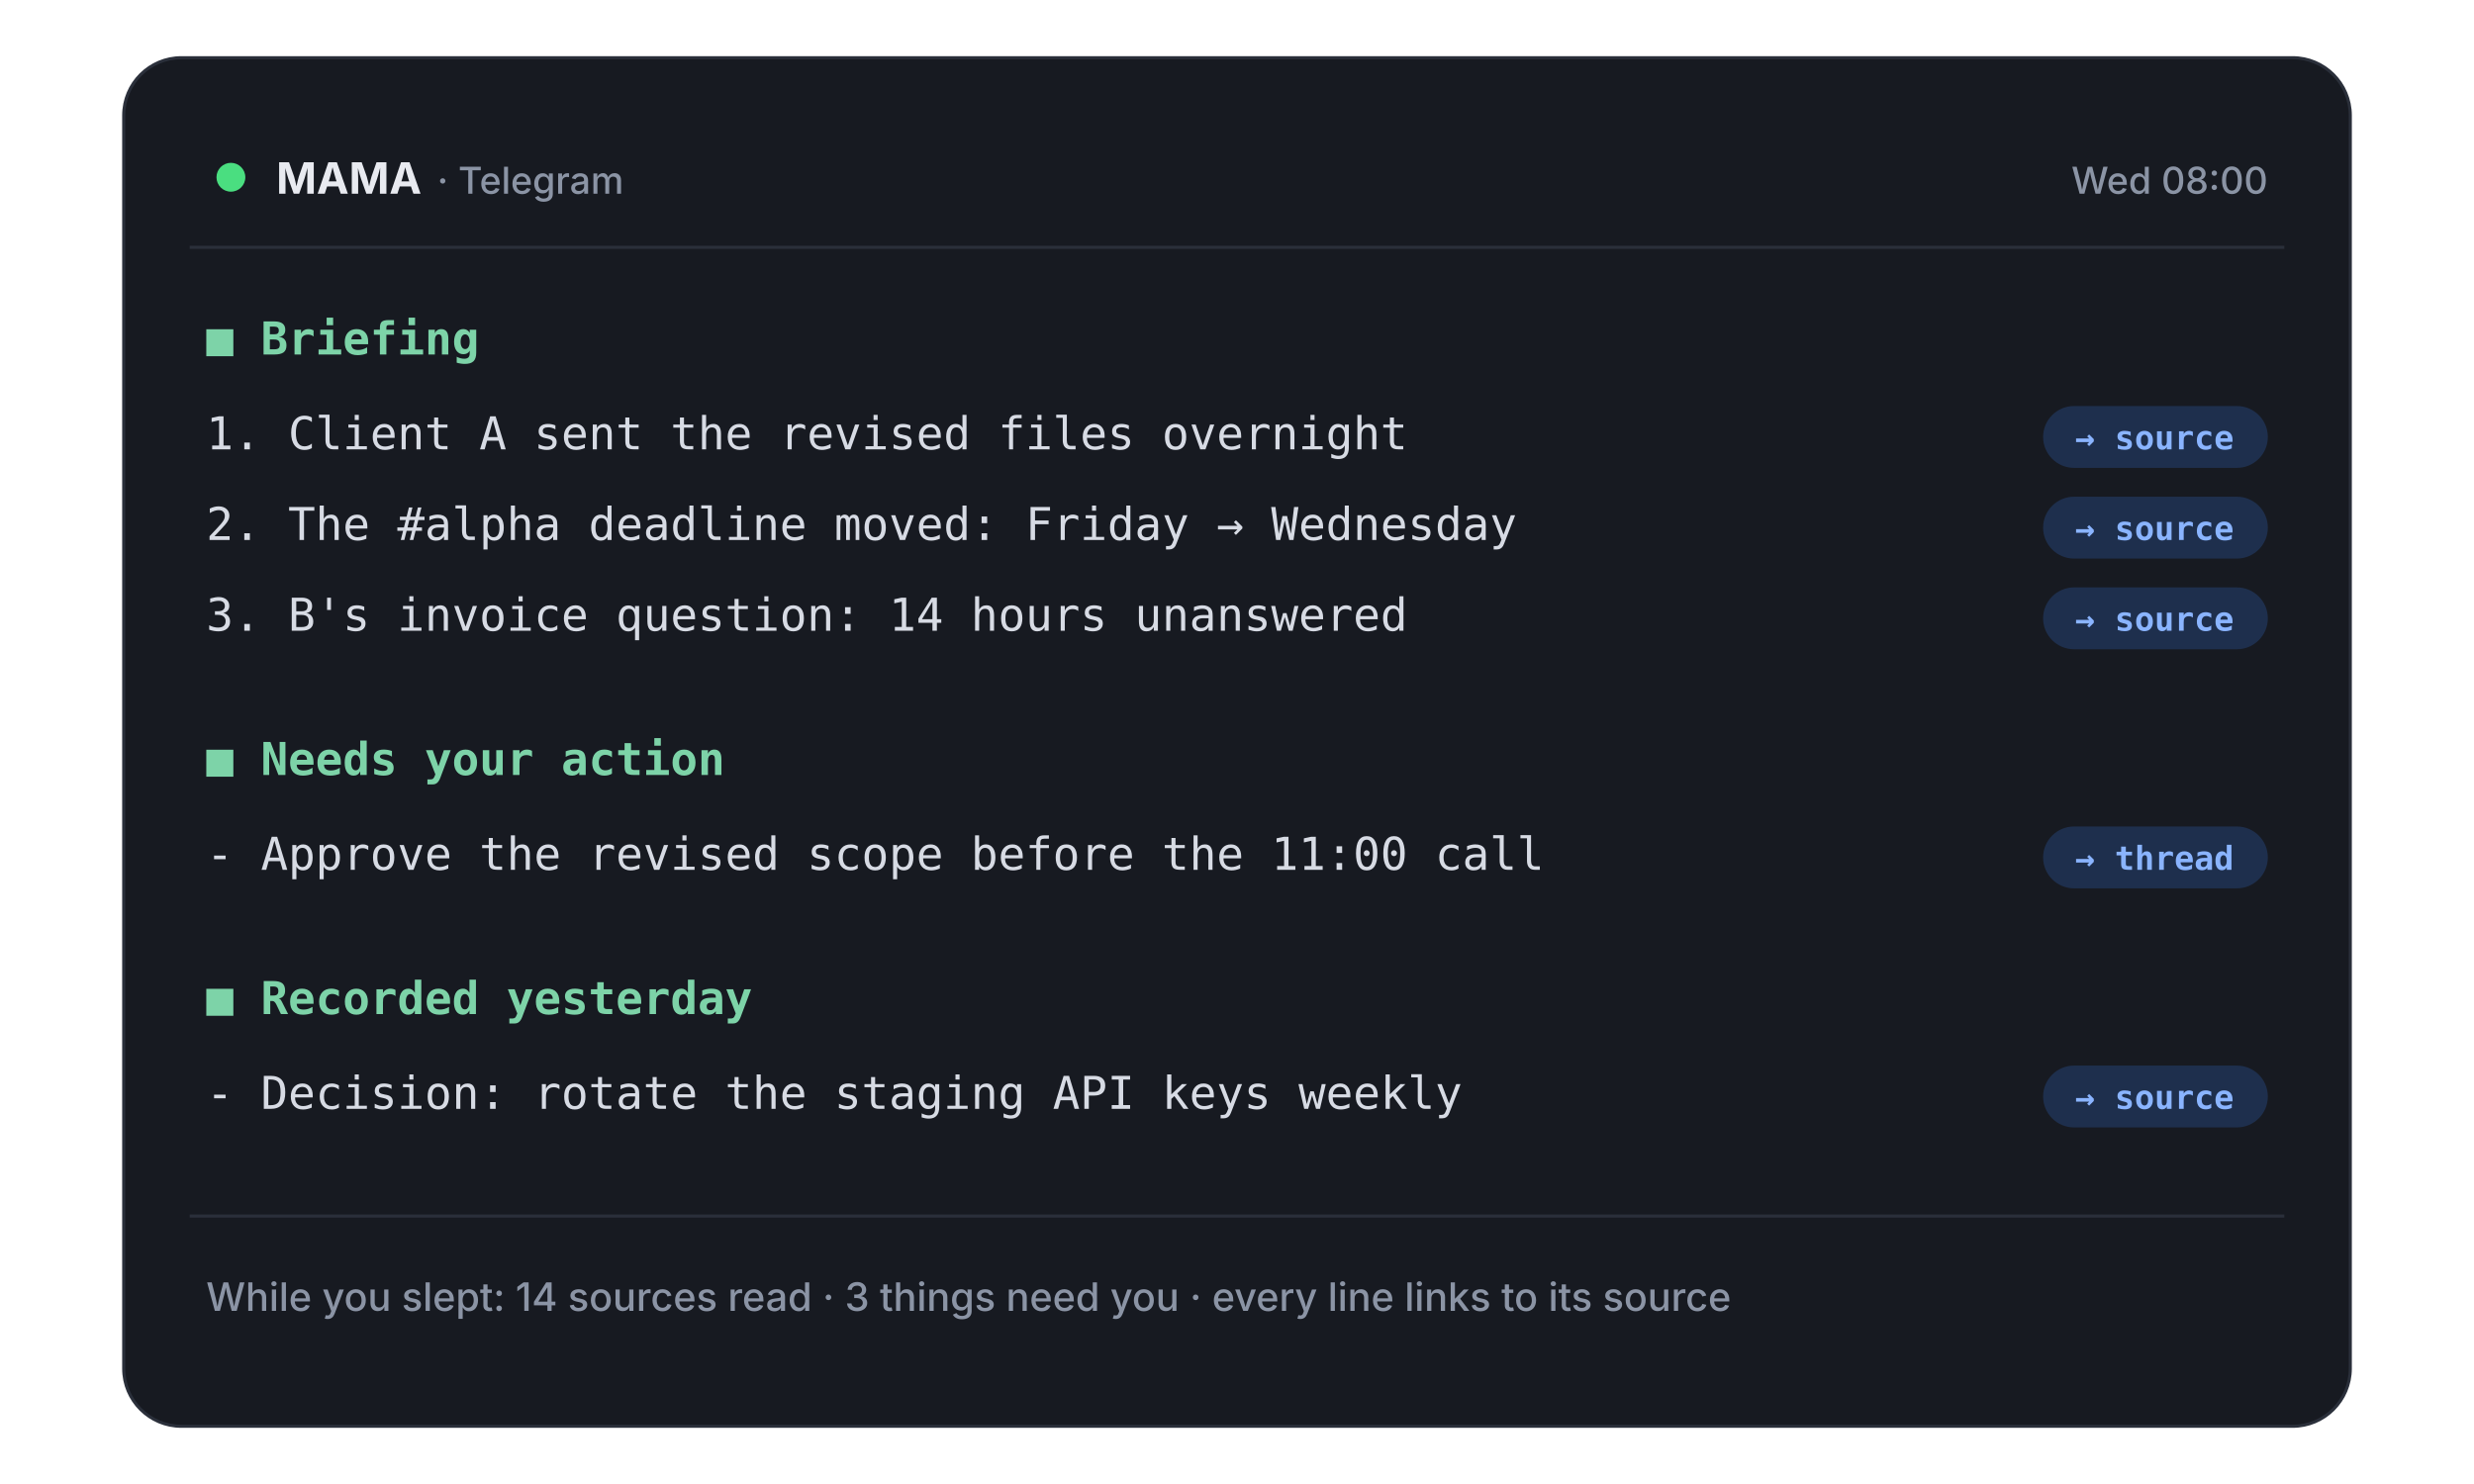
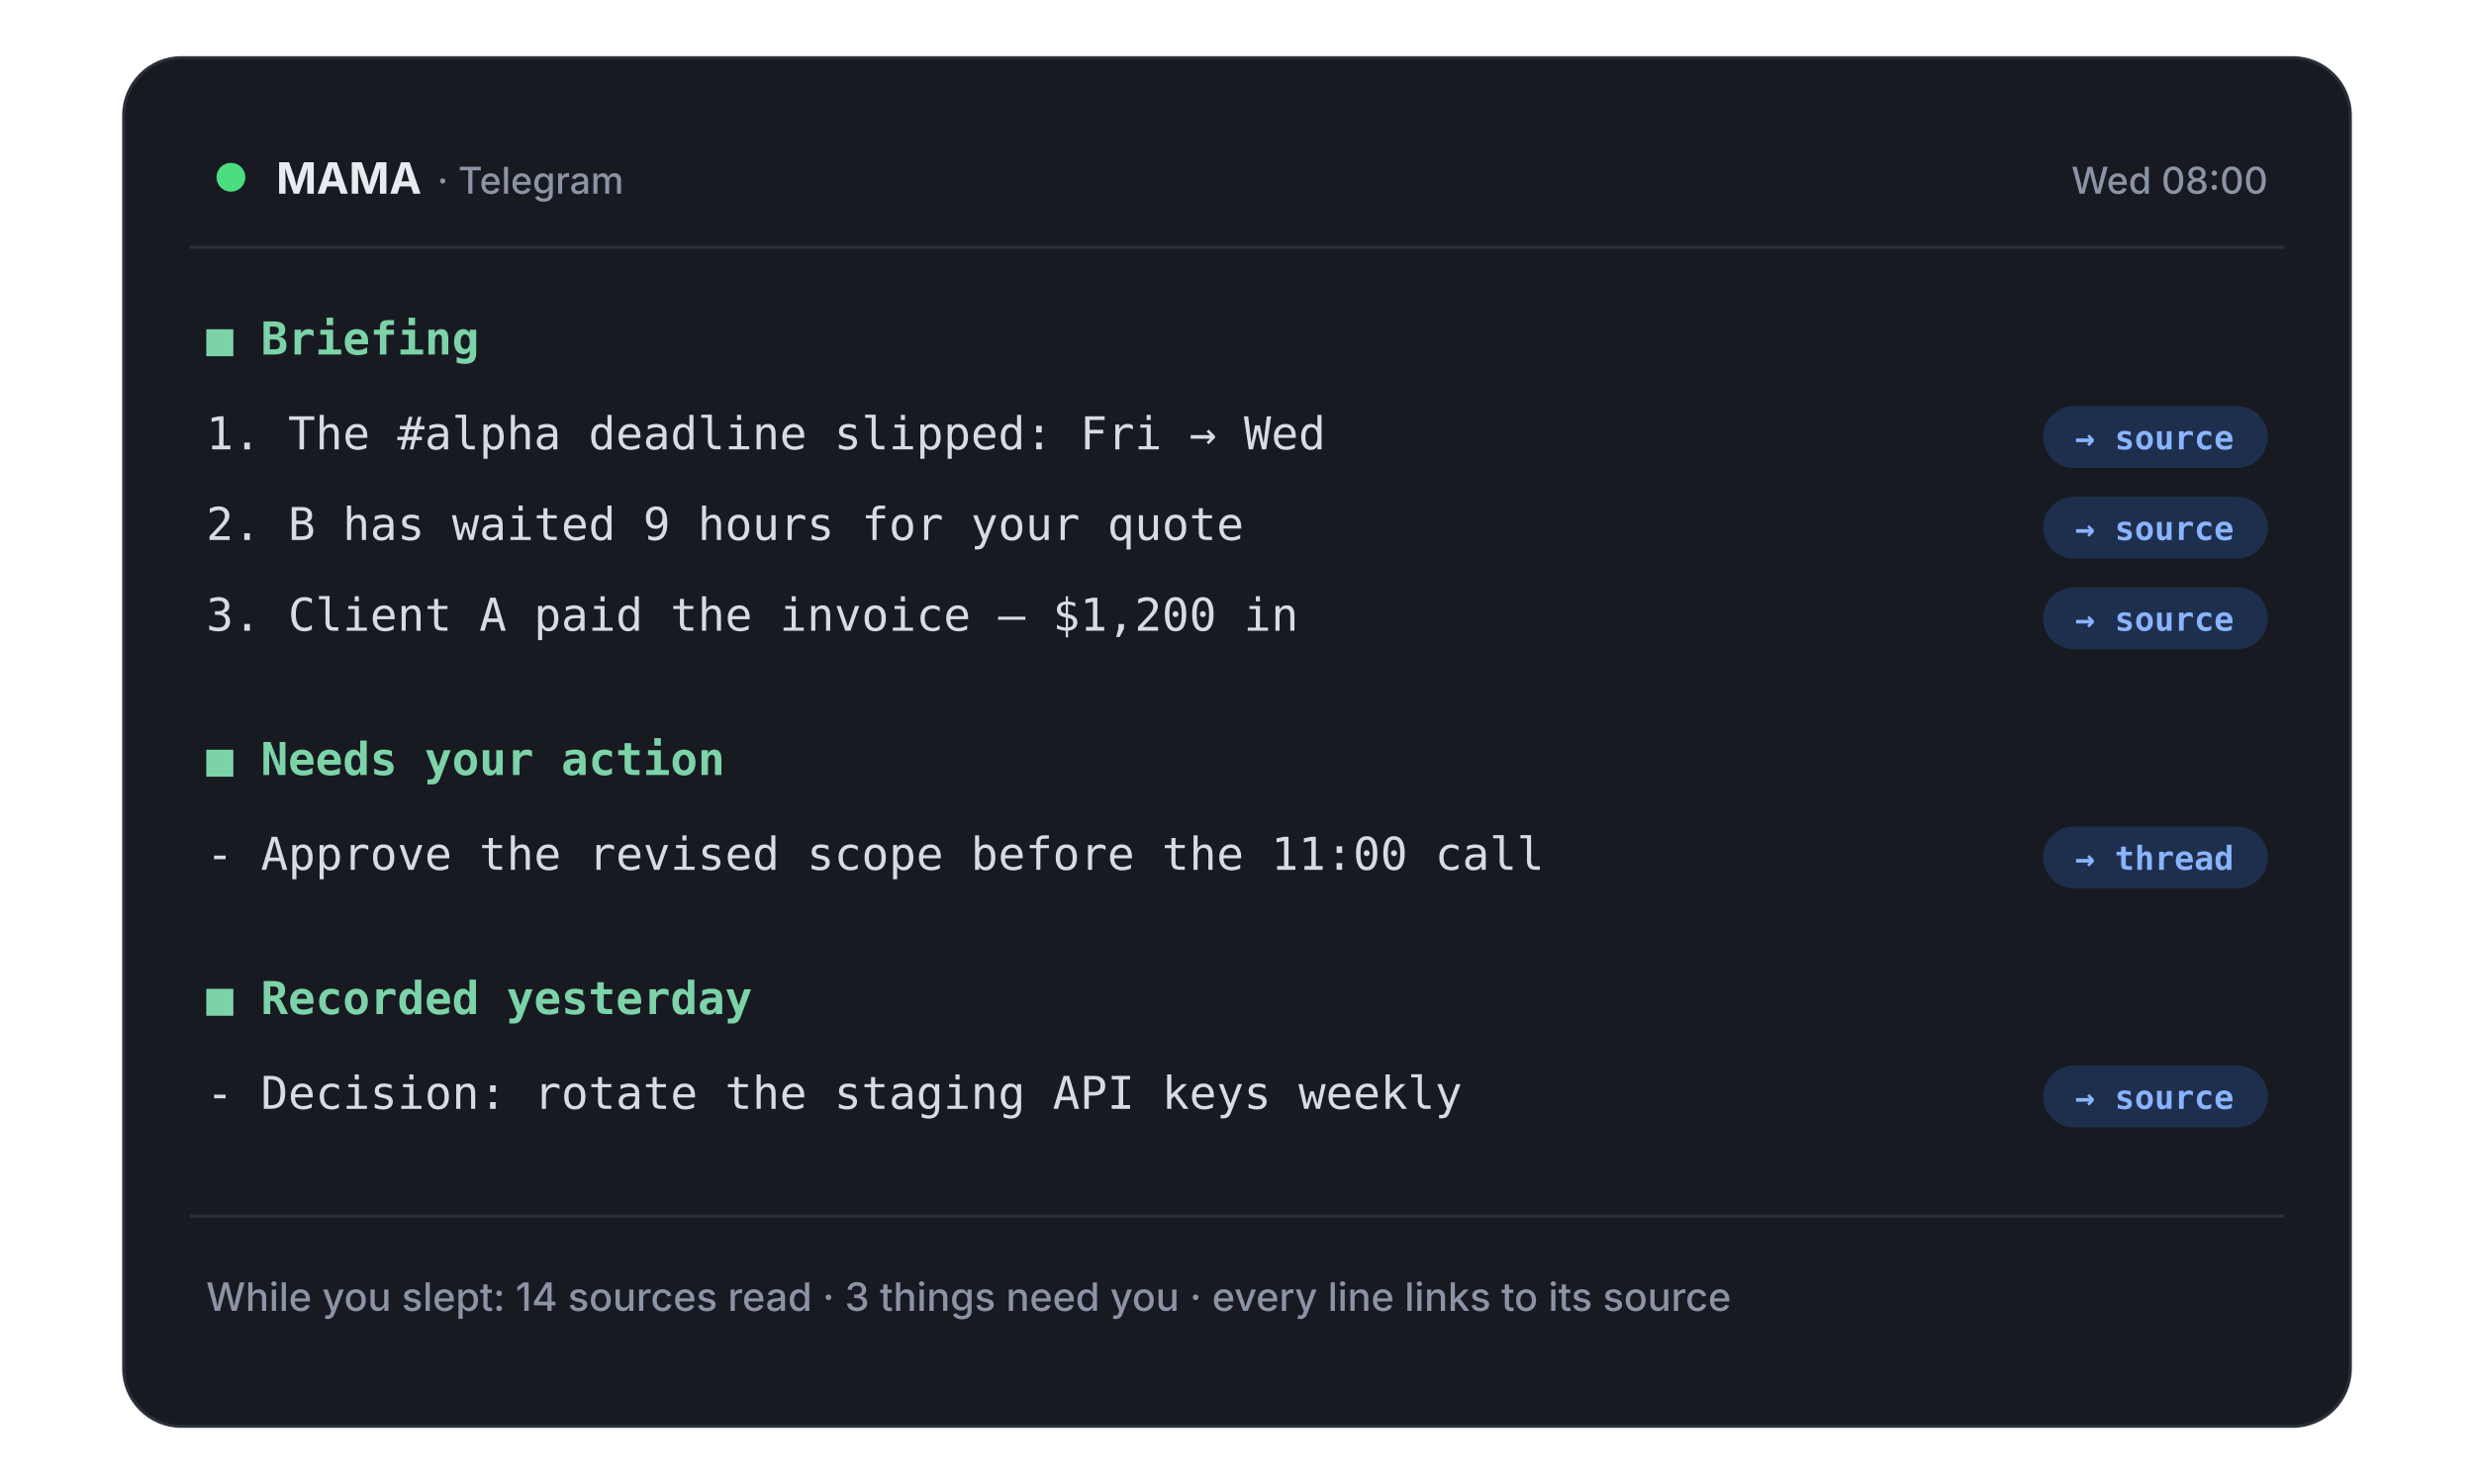
<svg xmlns="http://www.w3.org/2000/svg" width="1200" height="720" viewBox="0 0 1200 720" role="img" aria-label="A briefing message from MAMA as it arrives in chat: three items with source links, one action needed, one decision recorded.">
  <defs>
    <style>
      .brand { font: 700 21px ui-sans-serif, -apple-system, "Segoe UI", sans-serif; fill: #e8eaf0; }
      .meta  { font: 500 18px ui-sans-serif, -apple-system, "Segoe UI", sans-serif; fill: #8b94a5; }
      .sec   { font: 700 22px ui-monospace, SFMono-Regular, Menlo, monospace; fill: #7dd3a8; }
      .line  { font: 400 22px ui-monospace, SFMono-Regular, Menlo, monospace; fill: #d7dbe4; }
      .chip  { font: 600 16px ui-monospace, SFMono-Regular, Menlo, monospace; fill: #8ab4ff; }
      .foot  { font: 500 19px ui-sans-serif, -apple-system, "Segoe UI", sans-serif; fill: #8b94a5; }
    </style>
  </defs>
  <rect x="60" y="28" width="1080" height="664" rx="28" fill="#171a21" stroke="#2a2f3a" stroke-width="1.5" />
  <circle cx="112" cy="86" r="7" fill="#4ade80" />
  <text x="134" y="94" class="brand">MAMA</text>
  <text x="212" y="94" class="meta">· Telegram</text>
  <text x="1100" y="94" text-anchor="end" class="meta">Wed 08:00</text>
  <line x1="92" y1="120" x2="1108" y2="120" stroke="#2a2f3a" stroke-width="1.5" />
  <text x="100" y="172" class="sec">■ Briefing</text>
-   <text x="100" y="218" class="line">1. Client A sent the revised files overnight</text>
+   <text x="100" y="218" class="line">1. The #alpha deadline slipped: Fri → Wed</text>
  <rect x="991" y="197" width="109" height="30" rx="15" fill="#1e2f4d" />
  <text x="1045" y="218" text-anchor="middle" class="chip">→ source</text>
-   <text x="100" y="262" class="line">2. The #alpha deadline moved: Friday → Wednesday</text>
+   <text x="100" y="262" class="line">2. B has waited 9 hours for your quote</text>
  <rect x="991" y="241" width="109" height="30" rx="15" fill="#1e2f4d" />
  <text x="1045" y="262" text-anchor="middle" class="chip">→ source</text>
-   <text x="100" y="306" class="line">3. B's invoice question: 14 hours unanswered</text>
+   <text x="100" y="306" class="line">3. Client A paid the invoice — $1,200 in</text>
  <rect x="991" y="285" width="109" height="30" rx="15" fill="#1e2f4d" />
  <text x="1045" y="306" text-anchor="middle" class="chip">→ source</text>
  <text x="100" y="376" class="sec">■ Needs your action</text>
  <text x="100" y="422" class="line">- Approve the revised scope before the 11:00 call</text>
  <rect x="991" y="401" width="109" height="30" rx="15" fill="#1e2f4d" />
  <text x="1045" y="422" text-anchor="middle" class="chip">→ thread</text>
  <text x="100" y="492" class="sec">■ Recorded yesterday</text>
  <text x="100" y="538" class="line">- Decision: rotate the staging API keys weekly</text>
  <rect x="991" y="517" width="109" height="30" rx="15" fill="#1e2f4d" />
  <text x="1045" y="538" text-anchor="middle" class="chip">→ source</text>
  <line x1="92" y1="590" x2="1108" y2="590" stroke="#2a2f3a" stroke-width="1.5" />
  <text x="100" y="636" class="foot">While you slept: 14 sources read · 3 things need you · every line links to its source</text>
</svg>
